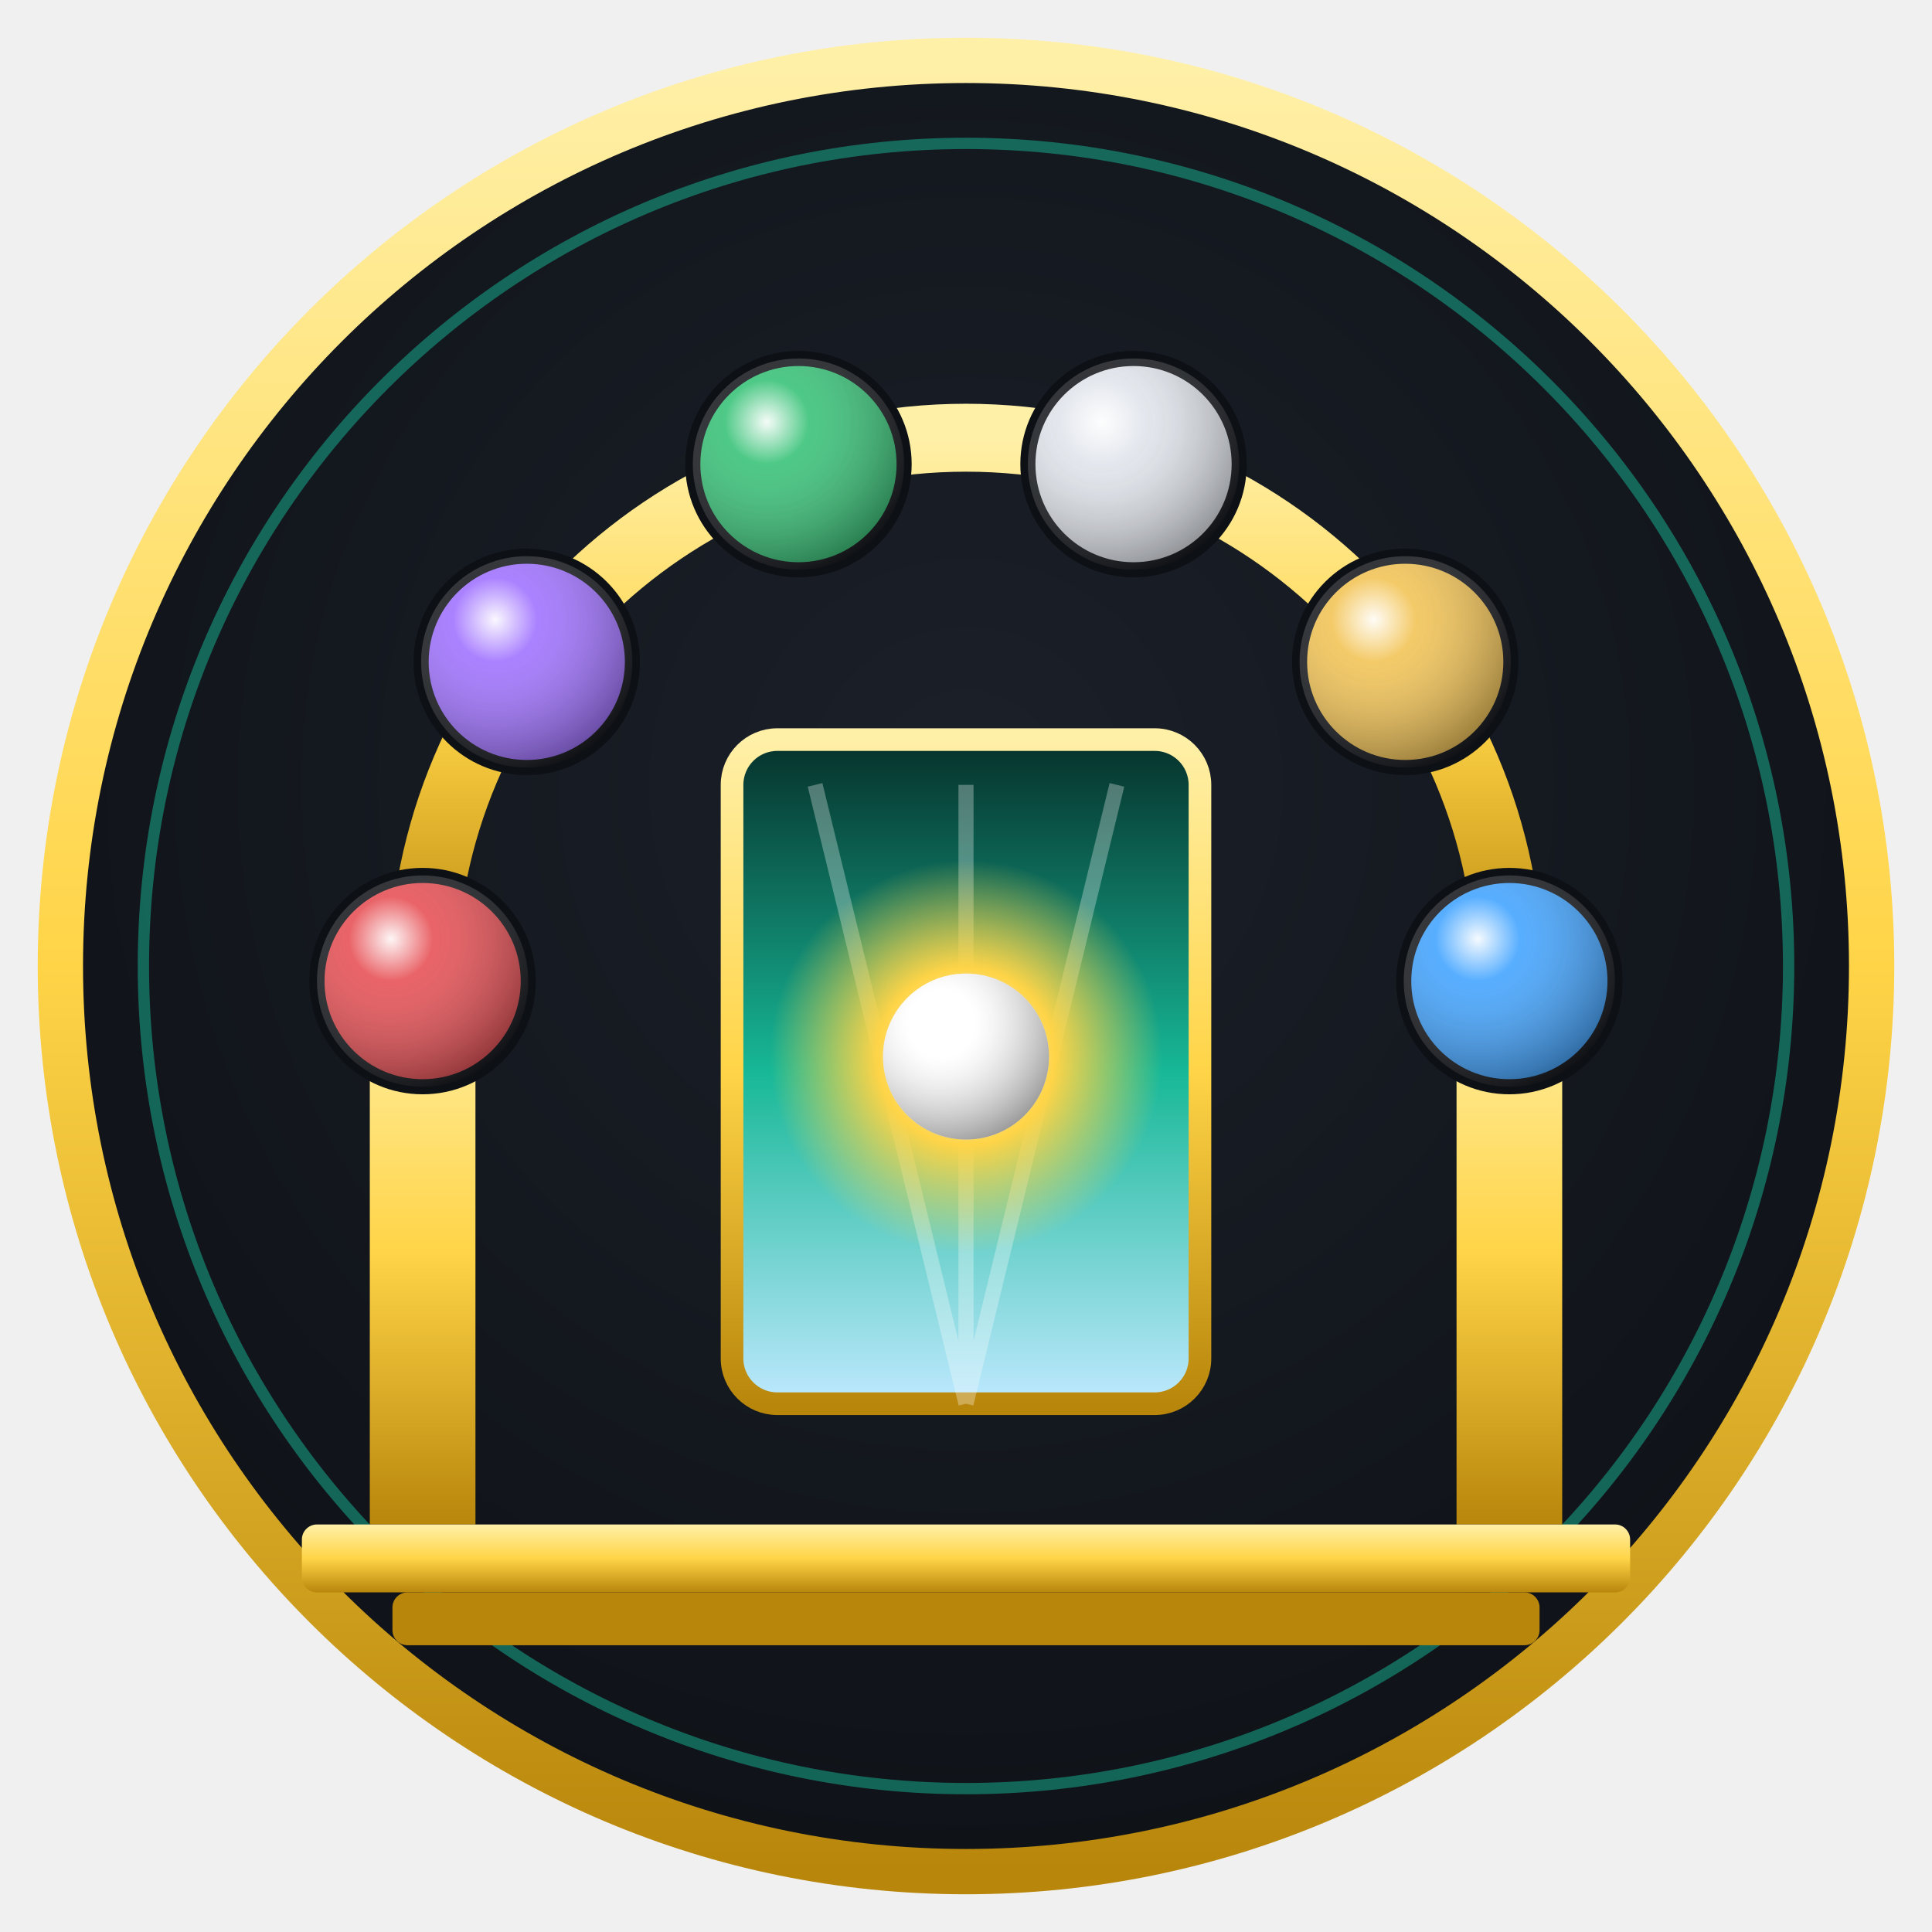
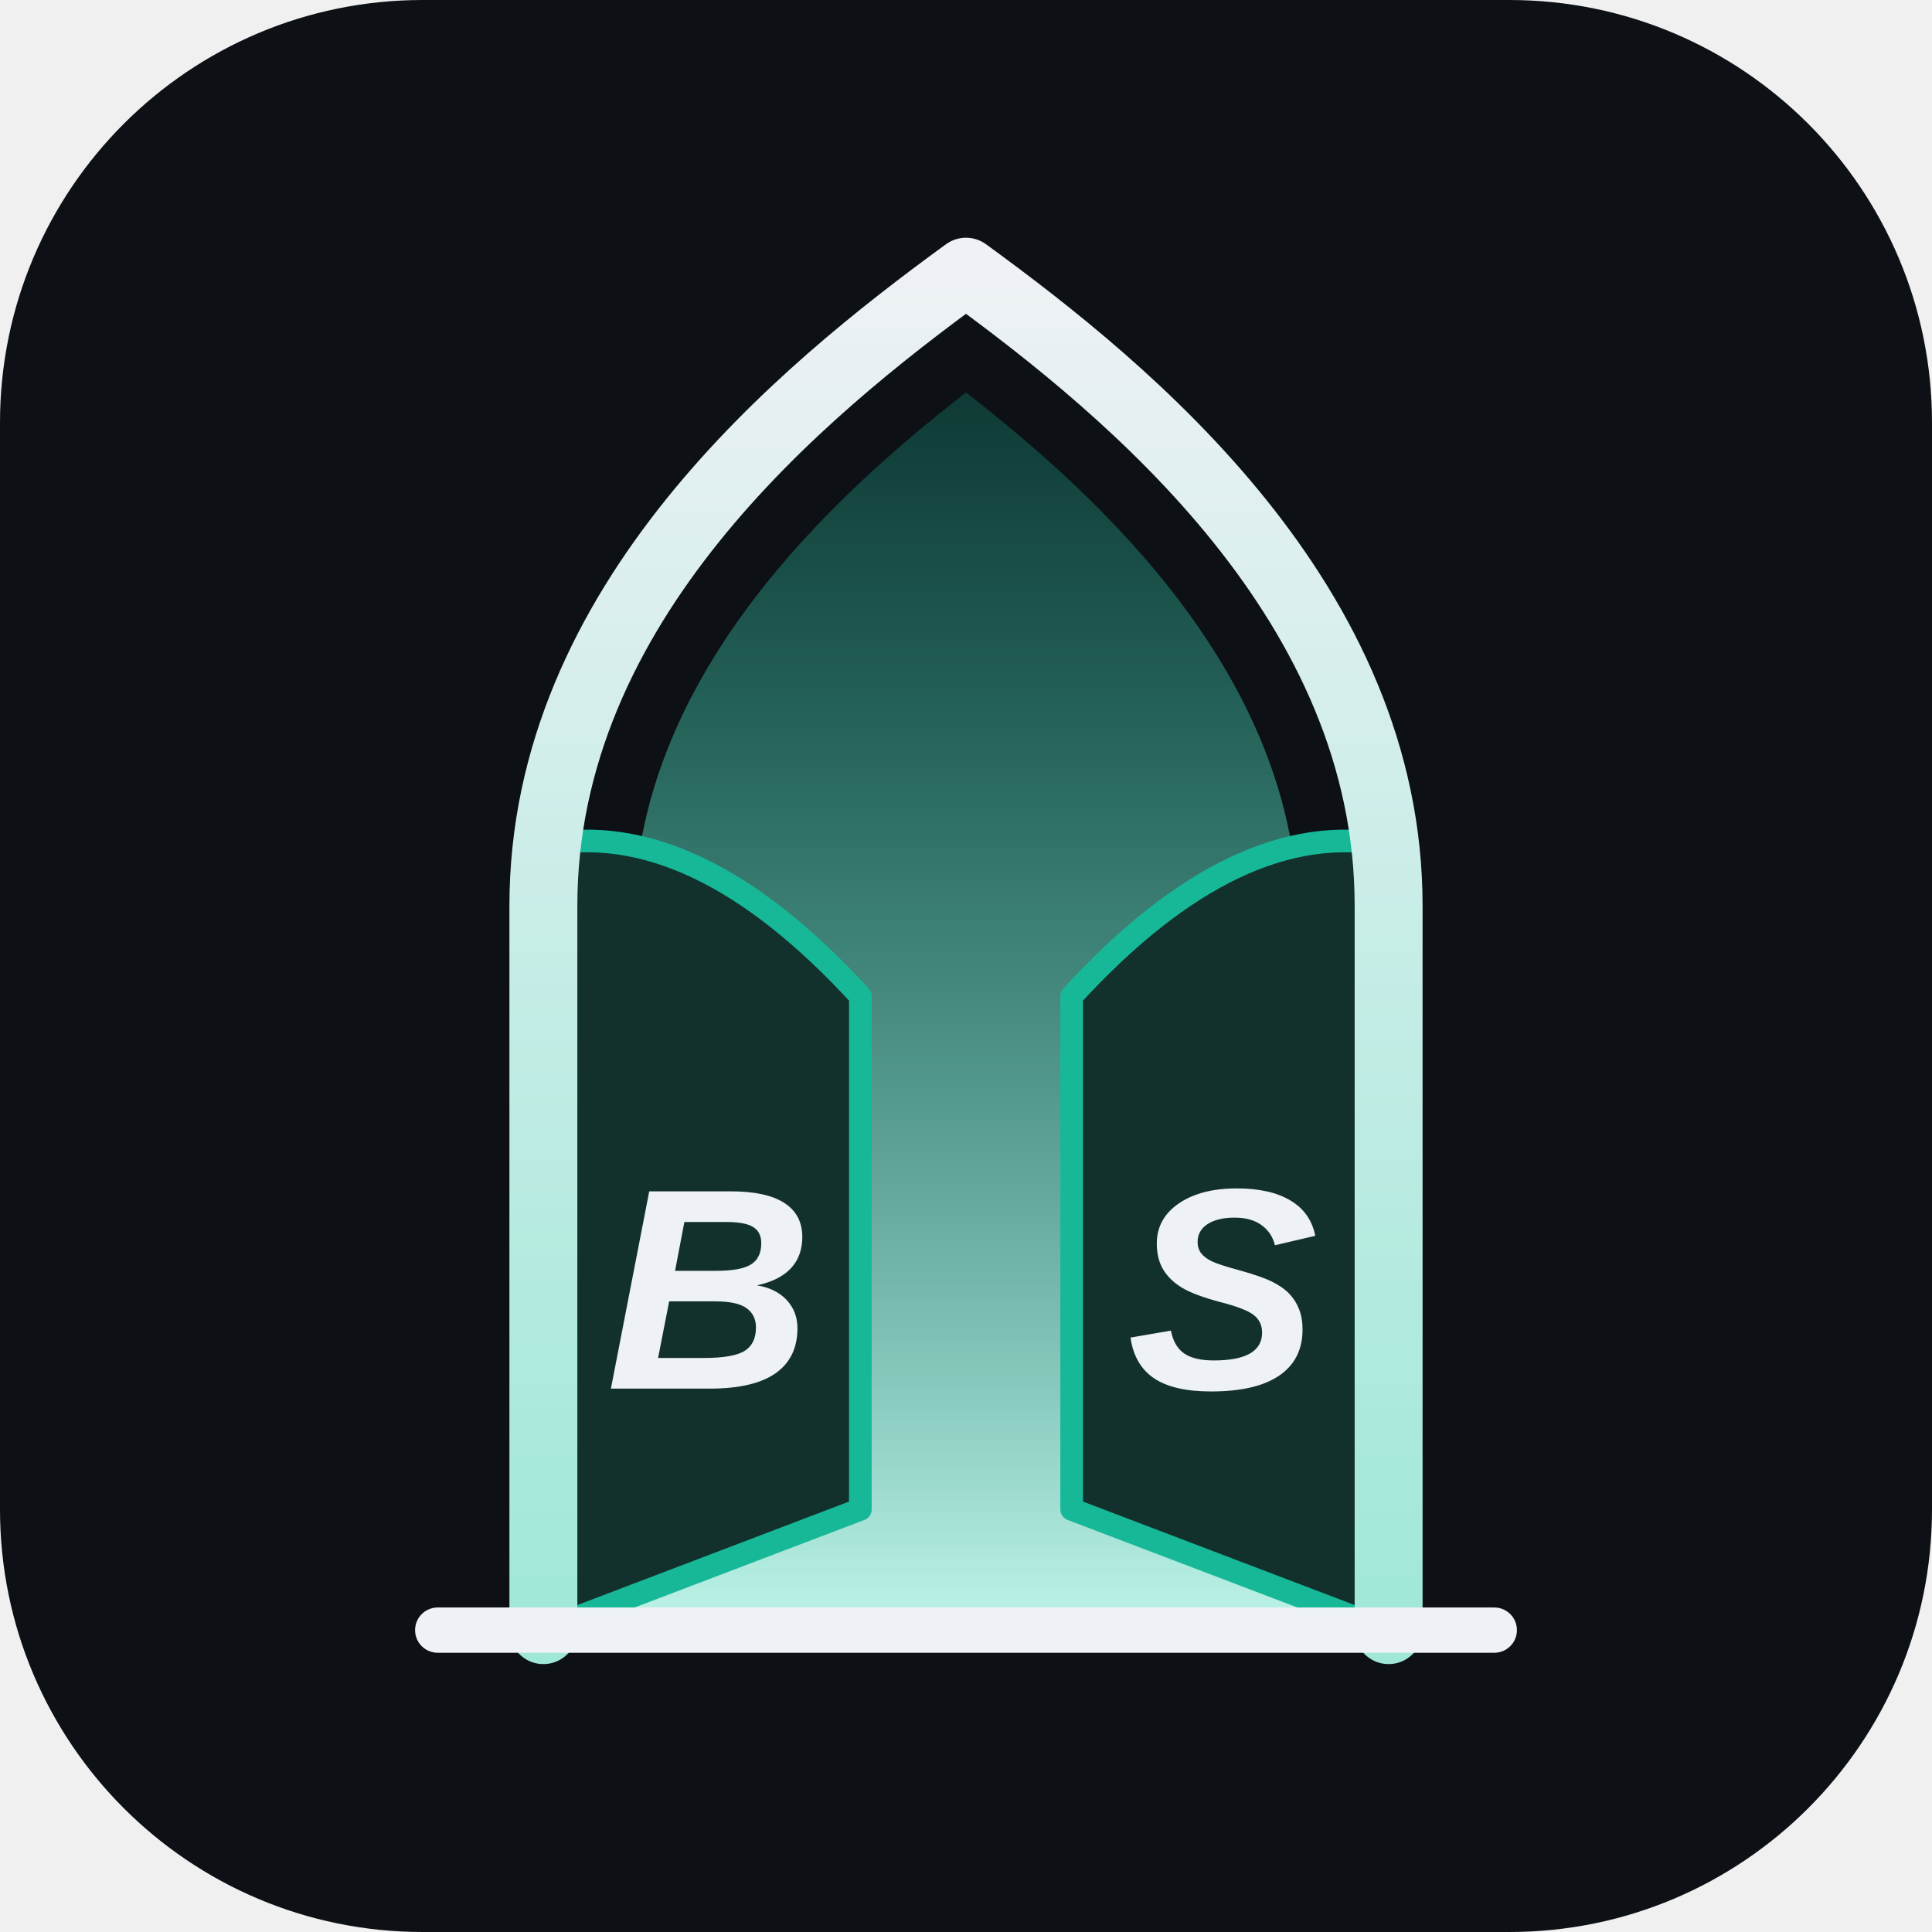
<svg xmlns="http://www.w3.org/2000/svg" viewBox="0 0 256 256" role="img" aria-label="Aeterna">
+   <rect width="256" height="256" rx="56" fill="#0d1015" />
  <defs>
-     <linearGradient id="gold" x1="0" y1="0" x2="0" y2="1">
-       <stop offset="0" stop-color="#fff0a8" />
-       <stop offset=".5" stop-color="#ffd447" />
-       <stop offset="1" stop-color="#b8860b" />
+     <linearGradient id="lt" x1="0" y1="0" x2="0" y2="1">
+       <stop offset="0" stop-color="#17b897" stop-opacity=".25" />
+       <stop offset="1" stop-color="#bff5ea" />
    </linearGradient>
-     <linearGradient id="portal" x1="0" y1="1" x2="0" y2="0">
-       <stop offset="0" stop-color="#bfe9ff" />
-       <stop offset=".5" stop-color="#17b897" />
-       <stop offset="1" stop-color="#06302a" />
+     <linearGradient id="fr" x1="0" y1="0" x2="0" y2="1">
+       <stop offset="0" stop-color="#eef1f5" />
+       <stop offset="1" stop-color="#9fe8d8" />
    </linearGradient>
-     <radialGradient id="bg" cx=".5" cy=".4" r=".7">
-       <stop offset="0" stop-color="#1b2029" />
-       <stop offset="1" stop-color="#0d1015" />
-     </radialGradient>
-     <radialGradient id="orb" cx=".35" cy=".3" r=".8">
-       <stop offset="0" stop-color="#fff" stop-opacity=".95" />
-       <stop offset=".25" stop-color="#fff" stop-opacity=".15" />
-       <stop offset="1" stop-color="#000" stop-opacity=".45" />
-     </radialGradient>
-     <radialGradient id="soul" cx=".5" cy=".5" r=".5">
-       <stop offset="0" stop-color="#fff" />
-       <stop offset=".45" stop-color="#ffd447" />
-       <stop offset="1" stop-color="#ffd447" stop-opacity="0" />
-     </radialGradient>
  </defs>
-   <circle cx="128" cy="128" r="120" fill="url(#bg)" />
-   <circle cx="128" cy="128" r="120" fill="none" stroke="url(#gold)" stroke-width="6" />
-   <circle cx="128" cy="128" r="109" fill="none" stroke="#17b897" stroke-opacity=".5" stroke-width="1.5" />
-   <rect x="49" y="130" width="14" height="72" fill="url(#gold)" />
-   <rect x="193" y="130" width="14" height="72" fill="url(#gold)" />
-   <path d="M56 130A72 72 0 0 1 200 130" fill="none" stroke="url(#gold)" stroke-width="9" />
-   <rect x="97" y="98" width="62" height="88" rx="6" fill="url(#portal)" stroke="url(#gold)" stroke-width="3" />
-   <g stroke="#fff" stroke-opacity=".3" stroke-width="2">
-     <path d="M128 186 108 104M128 186 128 104M128 186 148 104" />
+   <path d="M84 216V122C84 90 110 66 128 52C146 66 172 90 172 122V216Z" fill="url(#lt)" />
+   <path d="M72 216V112Q92 108 114 132V200Z" fill="#12312d" />
+   <path d="M184 216V112Q164 108 142 132V200Z" fill="#12312d" />
+   <path d="M72 216V112Q92 108 114 132V200Z" fill="none" stroke="#17b897" stroke-width="3" stroke-linejoin="round" />
+   <path d="M184 216V112Q164 108 142 132V200Z" fill="none" stroke="#17b897" stroke-width="3" stroke-linejoin="round" />
+   <path d="M72 216V120C72 80 106 52 128 36C150 52 184 80 184 120V216" fill="none" stroke="url(#fr)" stroke-width="9" stroke-linecap="round" stroke-linejoin="round" />
+   <path d="M58 216H198" stroke="#eef1f5" stroke-width="6" stroke-linecap="round" />
+   <g font-family="Montserrat,Segoe UI,Arial,sans-serif" font-weight="800" font-style="italic" font-size="38" fill="#eef1f5" text-anchor="middle">
+     <text x="94" y="184">B</text>
+     <text x="162" y="184">S</text>
  </g>
-   <circle cx="128" cy="140" r="26" fill="url(#soul)" />
-   <circle cx="128" cy="140" r="11" fill="#fff" />
-   <circle cx="128" cy="140" r="11" fill="url(#orb)" />
-   <rect x="40" y="202" width="176" height="9" rx="2" fill="url(#gold)" />
-   <rect x="52" y="211" width="152" height="7" rx="2" fill="#b8860b" />
-   <circle cx="56.0" cy="130.0" r="14" fill="#e5484d" stroke="#0d1015" stroke-width="2" />
-   <circle cx="56.0" cy="130.0" r="14" fill="url(#orb)" />
-   <circle cx="69.8" cy="87.7" r="14" fill="#9b6bff" stroke="#0d1015" stroke-width="2" />
-   <circle cx="69.8" cy="87.7" r="14" fill="url(#orb)" />
-   <circle cx="105.8" cy="61.5" r="14" fill="#2fbf71" stroke="#0d1015" stroke-width="2" />
-   <circle cx="105.8" cy="61.5" r="14" fill="url(#orb)" />
-   <circle cx="150.2" cy="61.5" r="14" fill="#dfe3ea" stroke="#0d1015" stroke-width="2" />
-   <circle cx="150.2" cy="61.5" r="14" fill="url(#orb)" />
-   <circle cx="186.2" cy="87.7" r="14" fill="#f2c14e" stroke="#0d1015" stroke-width="2" />
-   <circle cx="186.2" cy="87.7" r="14" fill="url(#orb)" />
-   <circle cx="200.0" cy="130.0" r="14" fill="#3aa0ff" stroke="#0d1015" stroke-width="2" />
-   <circle cx="200.0" cy="130.0" r="14" fill="url(#orb)" />
</svg>
